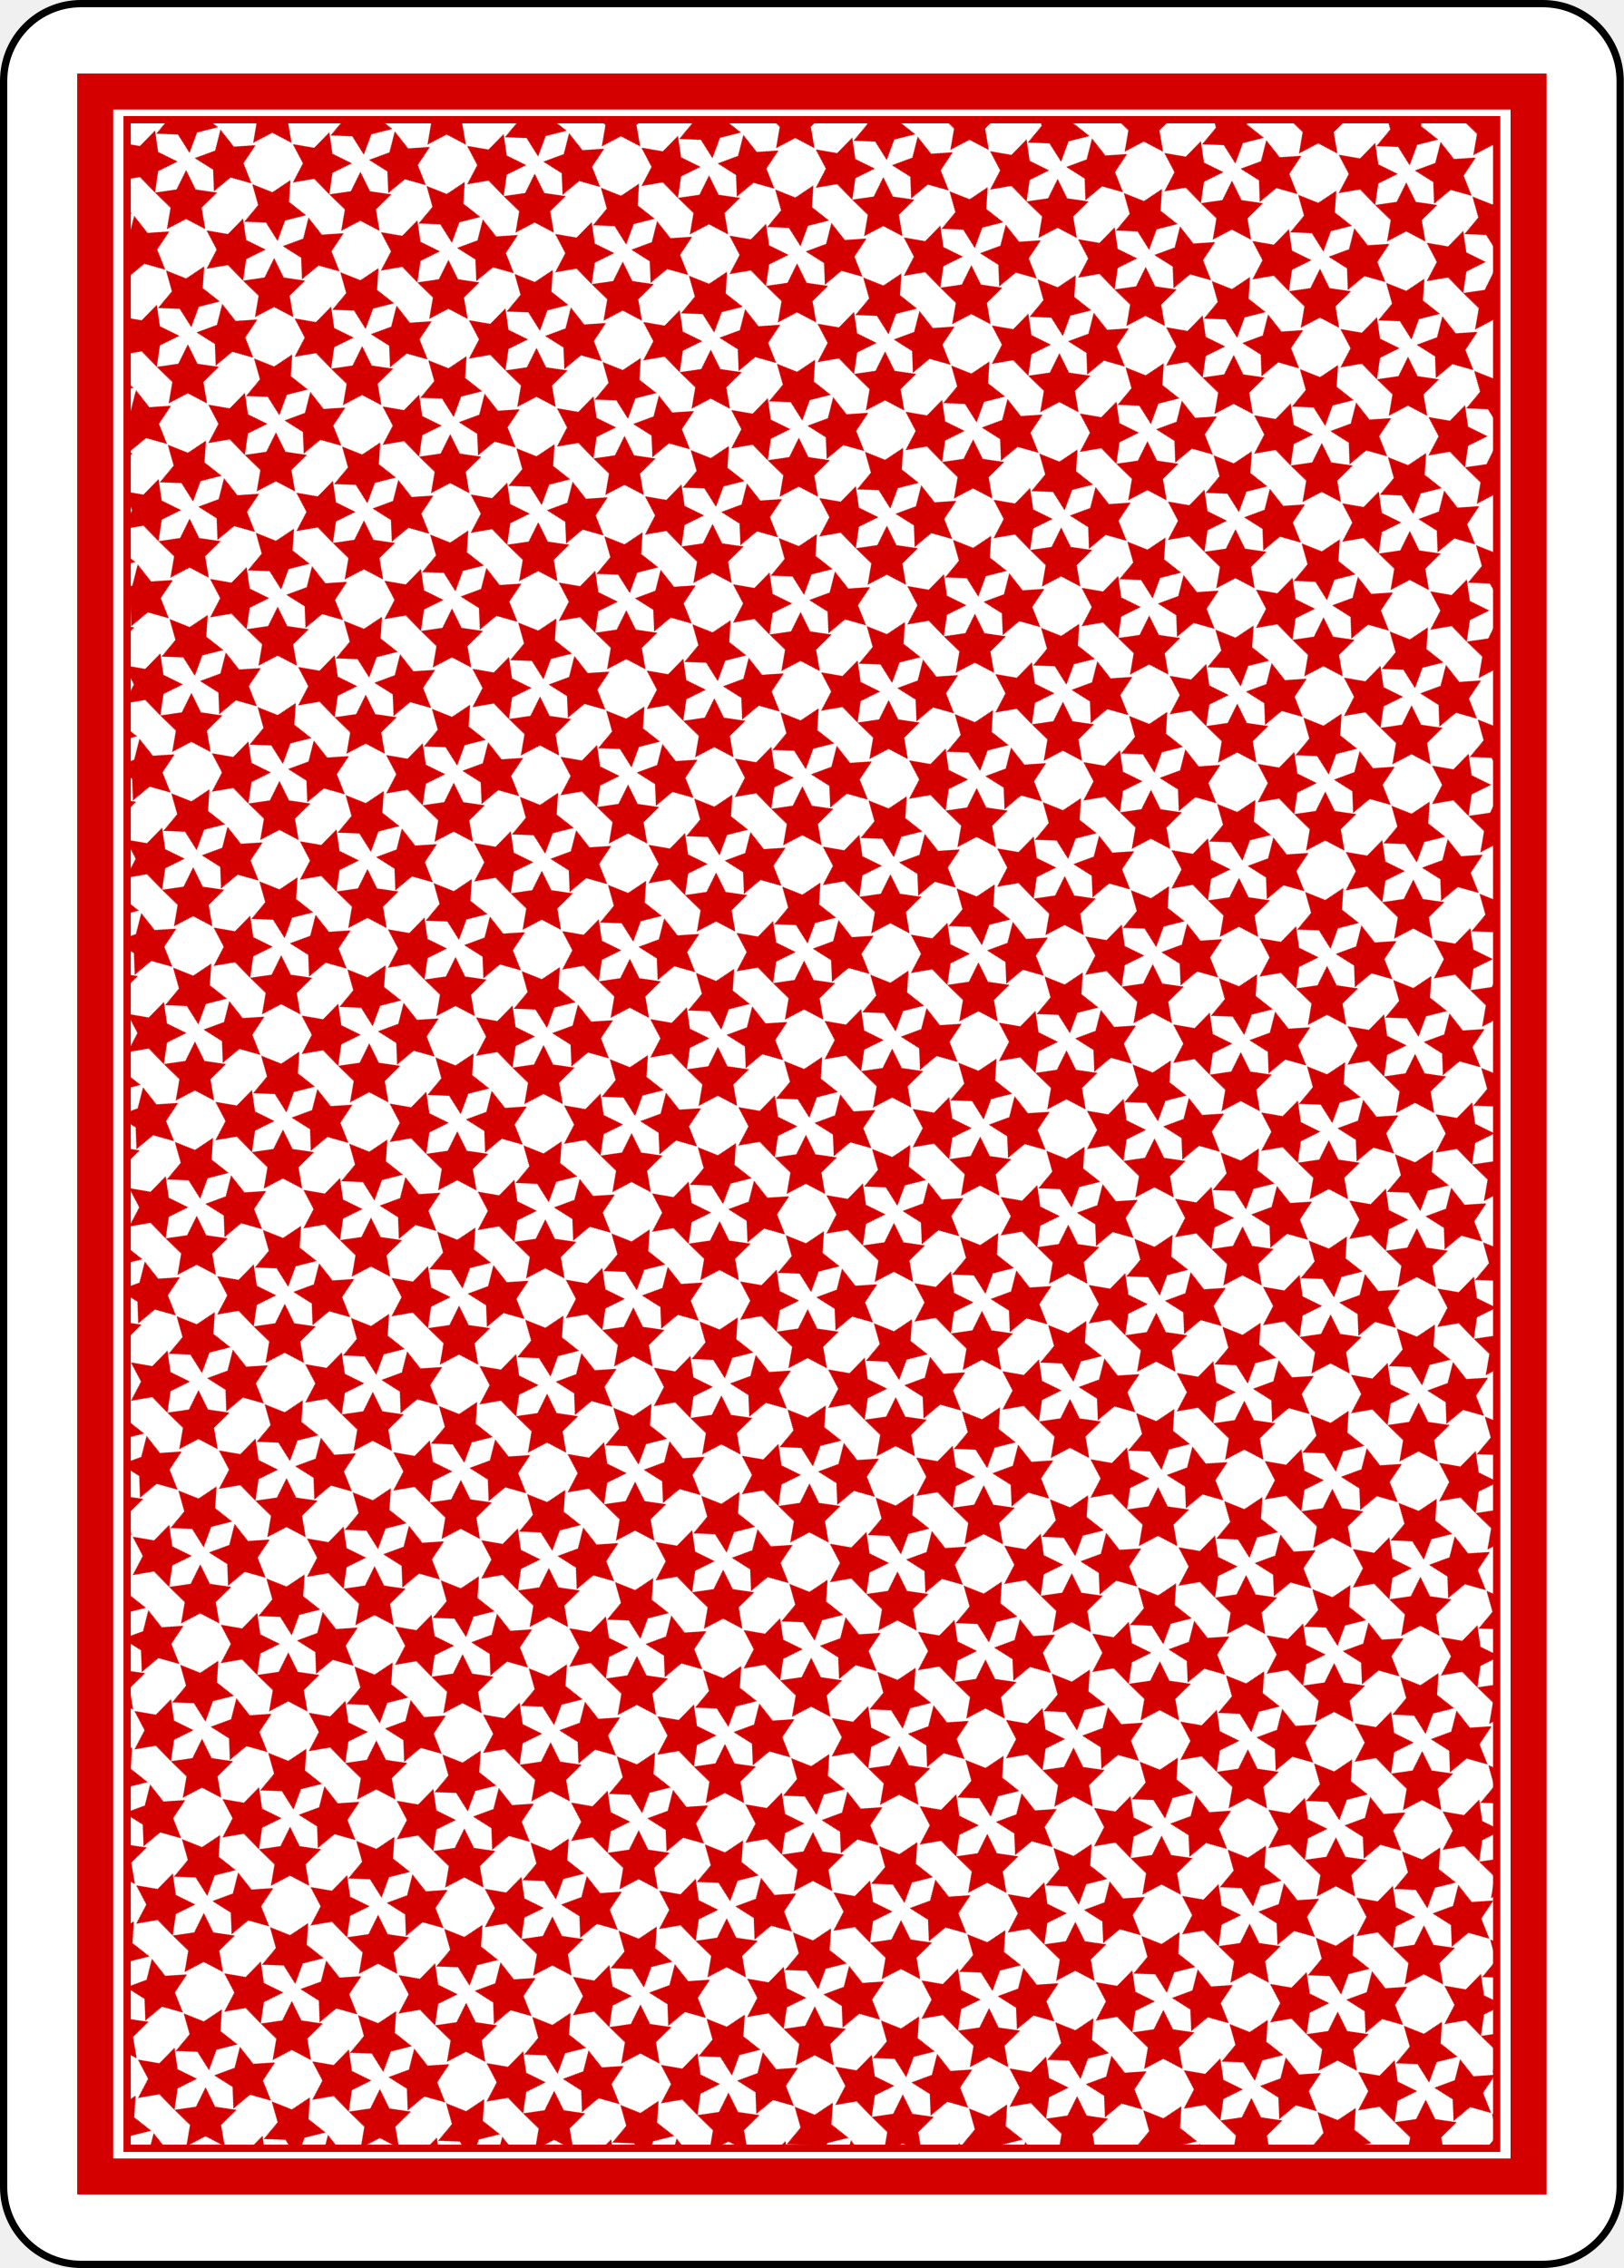
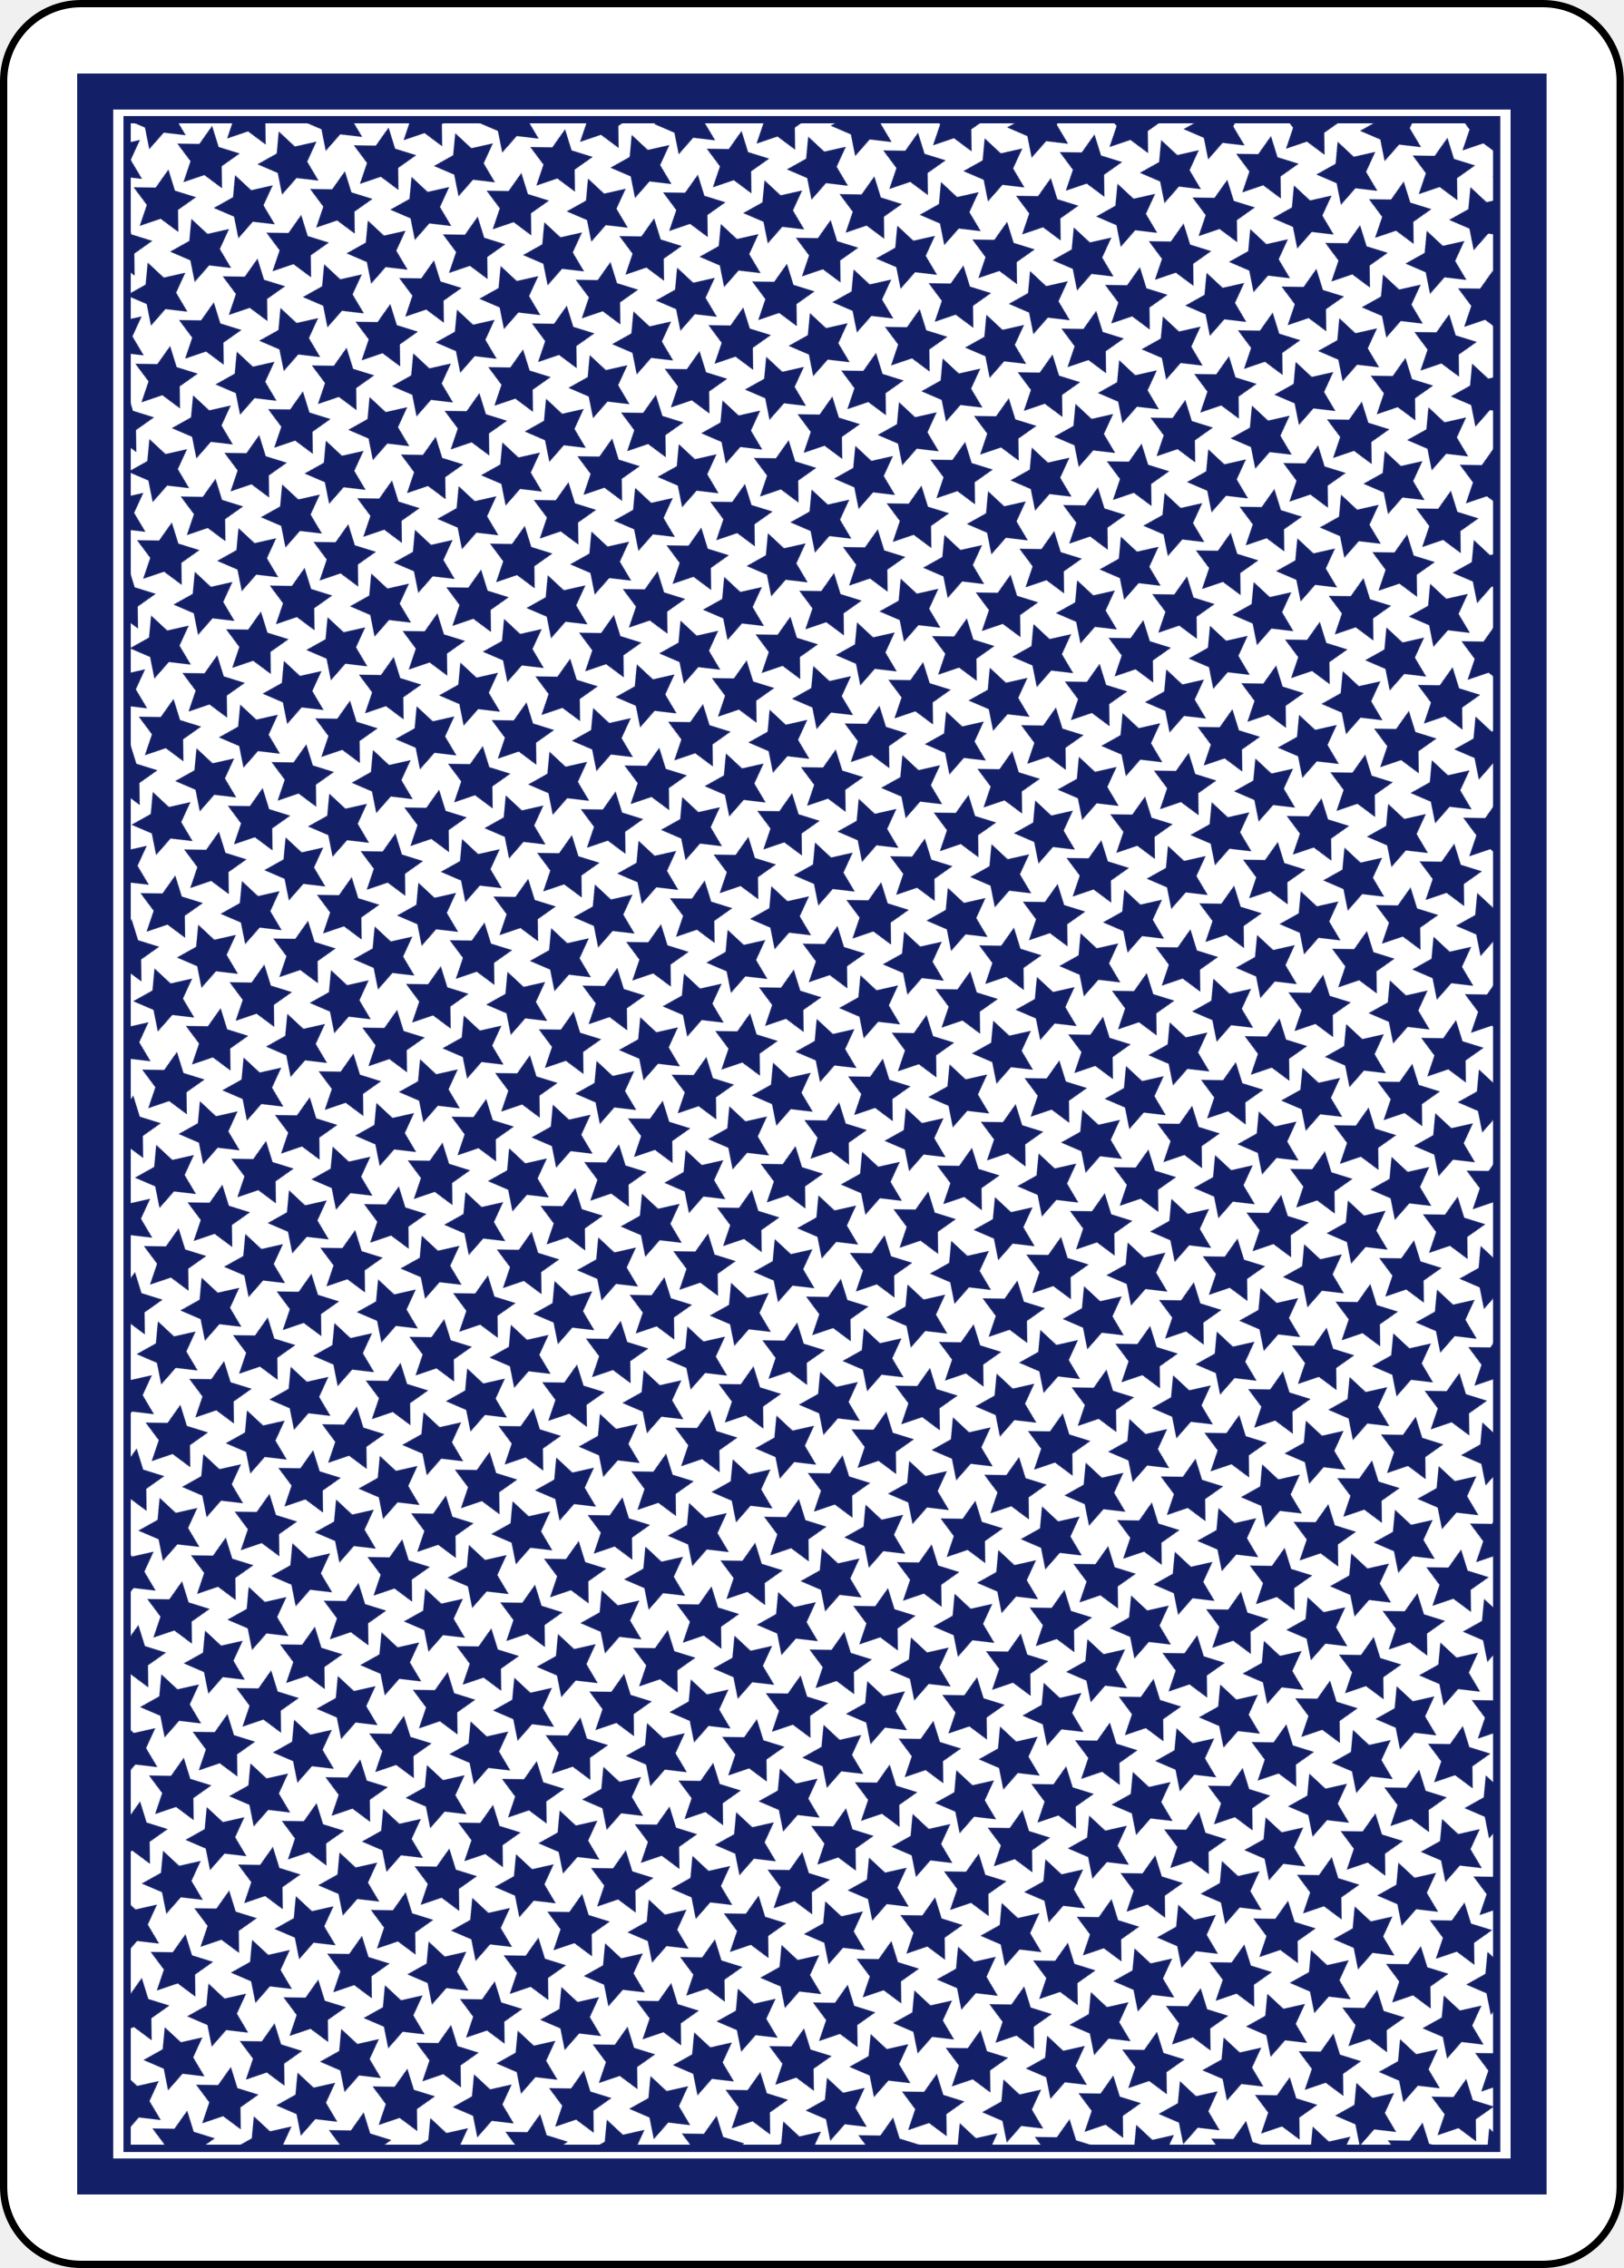
<svg xmlns="http://www.w3.org/2000/svg" xmlns:xlink="http://www.w3.org/1999/xlink" width="223.228" height="311.811" id="svg3775" version="1.1">
  <defs id="defs3777">
-     <pattern patternTransform="matrix(0.7071068,-0.7071068,0.7071068,0.7071068,127.7653,536.8492)" id="pattern4529" xlink:href="#pattern3800" />
    <pattern patternTransform="matrix(-0.1105996,0.1105996,-0.1105996,-0.1105996,-254.0238,74.42622)" id="pattern13545-1" xlink:href="#pattern13024-5" />
    <pattern id="pattern13024-5" patternTransform="translate(-254.0238,74.42622)" height="110.741" width="108.618" patternUnits="userSpaceOnUse">
      <path style="fill:#131f67;fill-opacity:1;stroke:none" id="path13016-2" d="m -1016.046,25.721 -10.764,16.121 7.177,18.006 -18.658,-5.256 -14.907,12.39 -0.767,-19.369 -16.39,-10.349 18.184,-6.715 4.777,-18.786 12.005,15.219 z" transform="translate(1070.355,-11.76359)" />
      <path transform="matrix(0.8660254,0.5,-0.5,0.8660254,946.3391,568.7278)" d="m -1016.046,25.721 -10.764,16.121 7.177,18.006 -18.658,-5.256 -14.907,12.39 -0.767,-19.369 -16.39,-10.349 18.184,-6.715 4.777,-18.786 12.005,15.219 z" id="path13018-7" style="fill:#131f67;fill-opacity:1;stroke:none" />
      <path transform="translate(1124.664,-11.76359)" style="fill:#131f67;fill-opacity:1;stroke:none" id="path13020-6" d="m -1016.046,25.721 -10.764,16.121 7.177,18.006 -18.658,-5.256 -14.907,12.39 -0.767,-19.369 -16.39,-10.349 18.184,-6.715 4.777,-18.786 12.005,15.219 z" />
      <path transform="matrix(0.8660254,0.5,-0.5,0.8660254,1000.648,568.7278)" d="m -1016.046,25.721 -10.764,16.121 7.177,18.006 -18.658,-5.256 -14.907,12.39 -0.767,-19.369 -16.39,-10.349 18.184,-6.715 4.777,-18.786 12.005,15.219 z" id="path13022-1" style="fill:#131f67;fill-opacity:1;stroke:none" />
    </pattern>
    <pattern patternTransform="matrix(0.1062312,-0.1062312,0.1062312,0.1062312,-605.8288,365.8118)" id="pattern15142" xlink:href="#pattern13074-4" />
    <pattern patternTransform="matrix(0.1062312,-0.1062312,0.1062312,0.1062312,-605.8288,365.8118)" id="pattern13074-4" xlink:href="#pattern13064-2" />
    <pattern patternTransform="matrix(0.1062312,-0.1062312,0.1062312,0.1062312,-836.8288,38.81179)" id="pattern13064-2" xlink:href="#pattern8526-950-188-3" />
    <pattern patternTransform="matrix(0.1062312,-0.1062312,0.1062312,0.1062312,13.11354,22.90188)" id="pattern8526-950-188-3" xlink:href="#pattern8519-687-26-2" />
    <pattern patternTransform="matrix(0.1062312,-0.1062312,0.1062312,0.1062312,-23.65602,100.6836)" id="pattern8519-687-26-2" xlink:href="#pattern8507-266-27-2" />
    <pattern patternTransform="matrix(0.1062312,-0.1062312,0.1062312,0.1062312,194.5471,-74.72911)" id="pattern8507-266-27-2" xlink:href="#pattern8501-248-271-1" />
    <pattern patternTransform="matrix(0.0652057,-0.0652057,0.0652057,0.0652057,194.5471,-74.72911)" id="pattern8501-248-271-1" xlink:href="#pattern8475-545-163-6" />
    <pattern patternTransform="matrix(0.1100633,-0.1100633,0.1100633,0.1100633,-254.0238,74.42622)" id="pattern8475-545-163-6" xlink:href="#pattern8463-7-486-8" />
    <pattern id="pattern8463-7-486-8" patternTransform="translate(-254.0238,74.42622)" height="110.741" width="108.618" patternUnits="userSpaceOnUse">
      <path style="fill:#d40000;fill-opacity:1;stroke:none" id="path11396-5" d="m -1016.046,25.721 -10.764,16.121 7.177,18.006 -18.658,-5.256 -14.907,12.39 -0.767,-19.369 -16.39,-10.349 18.184,-6.715 4.777,-18.786 12.005,15.219 z" transform="translate(1070.355,-11.76359)" />
      <path transform="matrix(0.8660254,0.5,-0.5,0.8660254,946.3391,568.7278)" d="m -1016.046,25.721 -10.764,16.121 7.177,18.006 -18.658,-5.256 -14.907,12.39 -0.767,-19.369 -16.39,-10.349 18.184,-6.715 4.777,-18.786 12.005,15.219 z" id="path11398-7" style="fill:#d40000;fill-opacity:1;stroke:none" />
      <path transform="translate(1124.664,-11.76359)" style="fill:#d40000;fill-opacity:1;stroke:none" id="path11400-6" d="m -1016.046,25.721 -10.764,16.121 7.177,18.006 -18.658,-5.256 -14.907,12.39 -0.767,-19.369 -16.39,-10.349 18.184,-6.715 4.777,-18.786 12.005,15.219 z" />
      <path transform="matrix(0.8660254,0.5,-0.5,0.8660254,1000.648,568.7278)" d="m -1016.046,25.721 -10.764,16.121 7.177,18.006 -18.658,-5.256 -14.907,12.39 -0.767,-19.369 -16.39,-10.349 18.184,-6.715 4.777,-18.786 12.005,15.219 z" id="path11402-1" style="fill:#d40000;fill-opacity:1;stroke:none" />
    </pattern>
-     <pattern id="pattern8463-7-486-8-2" patternTransform="translate(-254.0238,74.42622)" height="110.741" width="108.618" patternUnits="userSpaceOnUse">
-       <path style="fill:#d40000;fill-opacity:1;stroke:none" id="path11396-5-4" d="m -1016.046,25.721 -10.764,16.121 7.177,18.006 -18.658,-5.256 -14.907,12.39 -0.767,-19.369 -16.39,-10.349 18.184,-6.715 4.777,-18.786 12.005,15.219 z" transform="translate(1070.355,-11.76359)" />
-       <path transform="matrix(0.8660254,0.5,-0.5,0.8660254,946.3391,568.7278)" d="m -1016.046,25.721 -10.764,16.121 7.177,18.006 -18.658,-5.256 -14.907,12.39 -0.767,-19.369 -16.39,-10.349 18.184,-6.715 4.777,-18.786 12.005,15.219 z" id="path11398-7-5" style="fill:#d40000;fill-opacity:1;stroke:none" />
-       <path transform="translate(1124.664,-11.76359)" style="fill:#d40000;fill-opacity:1;stroke:none" id="path11400-6-5" d="m -1016.046,25.721 -10.764,16.121 7.177,18.006 -18.658,-5.256 -14.907,12.39 -0.767,-19.369 -16.39,-10.349 18.184,-6.715 4.777,-18.786 12.005,15.219 z" />
-       <path transform="matrix(0.8660254,0.5,-0.5,0.8660254,1000.648,568.7278)" d="m -1016.046,25.721 -10.764,16.121 7.177,18.006 -18.658,-5.256 -14.907,12.39 -0.767,-19.369 -16.39,-10.349 18.184,-6.715 4.777,-18.786 12.005,15.219 z" id="path11402-1-1" style="fill:#d40000;fill-opacity:1;stroke:none" />
-     </pattern>
-     <pattern id="pattern3800" patternTransform="translate(127.7653,536.8492)" height="17.116" width="16.772" patternUnits="userSpaceOnUse">
-       <g transform="translate(-127.7653,-536.8492)" id="g3794">
-         <path transform="matrix(0.625486,0,0,0.625486,47.84988,201.0576)" d="m 139.931,538.169 -1.531,4.514 2.851,3.82 -4.767,-0.061 -2.752,3.892 -1.415,-4.552 -4.552,-1.415 3.892,-2.752 -0.061,-4.767 3.82,2.851 z" id="path3018" style="fill:#d40000;fill-opacity:1;stroke:none" />
-         <path style="fill:#d40000;fill-opacity:1;stroke:none" id="path3788" d="m 139.931,538.169 -1.531,4.514 2.851,3.82 -4.767,-0.061 -2.752,3.892 -1.415,-4.552 -4.552,-1.415 3.892,-2.752 -0.061,-4.767 3.82,2.851 z" transform="matrix(0.312743,0.5416868,-0.5416868,0.312743,392.2937,297.9044)" />
-         <path style="fill:#d40000;fill-opacity:1;stroke:none" id="path3790" d="m 139.931,538.169 -1.531,4.514 2.851,3.82 -4.767,-0.061 -2.752,3.892 -1.415,-4.552 -4.552,-1.415 3.892,-2.752 -0.061,-4.767 3.82,2.851 z" transform="matrix(0.625486,0,0,-0.625486,47.84988,889.7568)" />
-         <path transform="matrix(0.312743,-0.5416868,-0.5416868,-0.312743,392.2937,792.91)" d="m 139.931,538.169 -1.531,4.514 2.851,3.82 -4.767,-0.061 -2.752,3.892 -1.415,-4.552 -4.552,-1.415 3.892,-2.752 -0.061,-4.767 3.82,2.851 z" id="path3792" style="fill:#d40000;fill-opacity:1;stroke:none" />
-       </g>
-     </pattern>
  </defs>
-   <g id="layer1" transform="translate(-260.4331,-370.2756)">
-     <g transform="translate(811.3755,-119.7268)" id="g15148" style="display:inline">
-       <rect rx="10.63" ry="10.63" y="490.502" x="-550.442" height="310.811" width="222.228" id="rect13068" style="fill:#ffffff;stroke:#000000;stroke-width:1;stroke-opacity:1" />
-       <rect ry="0" y="502.586" x="-537.854" height="286.644" width="197.052" id="rect13070" style="fill:none;stroke:#d40000;stroke-width:4.952;stroke-linecap:round;stroke-linejoin:miter;stroke-miterlimit:4;stroke-dasharray:none;stroke-opacity:1" />
-       <rect y="506.455" x="-533.467" height="278.906" width="188.277" id="rect13072" style="fill:url(#pattern4529);fill-opacity:1;stroke:#d40000;stroke-width:1;stroke-linecap:round;stroke-linejoin:miter;stroke-miterlimit:4;stroke-dasharray:none;stroke-opacity:1" />
+   <g id="layer1" style="display:inline" transform="translate(-260.4331,-370.2756)">
+     <g transform="translate(520.0475,-131.0405)" id="g13552" style="display:inline">
+       <rect style="fill:#ffffff;stroke:#000000;stroke-width:1;stroke-opacity:1" id="rect13537" width="222.228" height="310.811" x="-259.114" y="501.816" ry="10.63" rx="10.63" />
+       <rect style="fill:none;stroke:#131f67;stroke-width:4.952;stroke-linecap:round;stroke-linejoin:miter;stroke-miterlimit:4;stroke-dasharray:none;stroke-opacity:1" id="rect13539" width="197.052" height="286.644" x="-246.526" y="513.9" ry="0" />
+       <rect style="fill:url(#pattern13545-1);fill-opacity:1;stroke:#131f67;stroke-width:1;stroke-linecap:round;stroke-linejoin:miter;stroke-miterlimit:4;stroke-dasharray:none;stroke-opacity:1" id="rect13541" width="188.277" height="278.906" x="-242.139" y="517.769" />
    </g>
  </g>
</svg>
